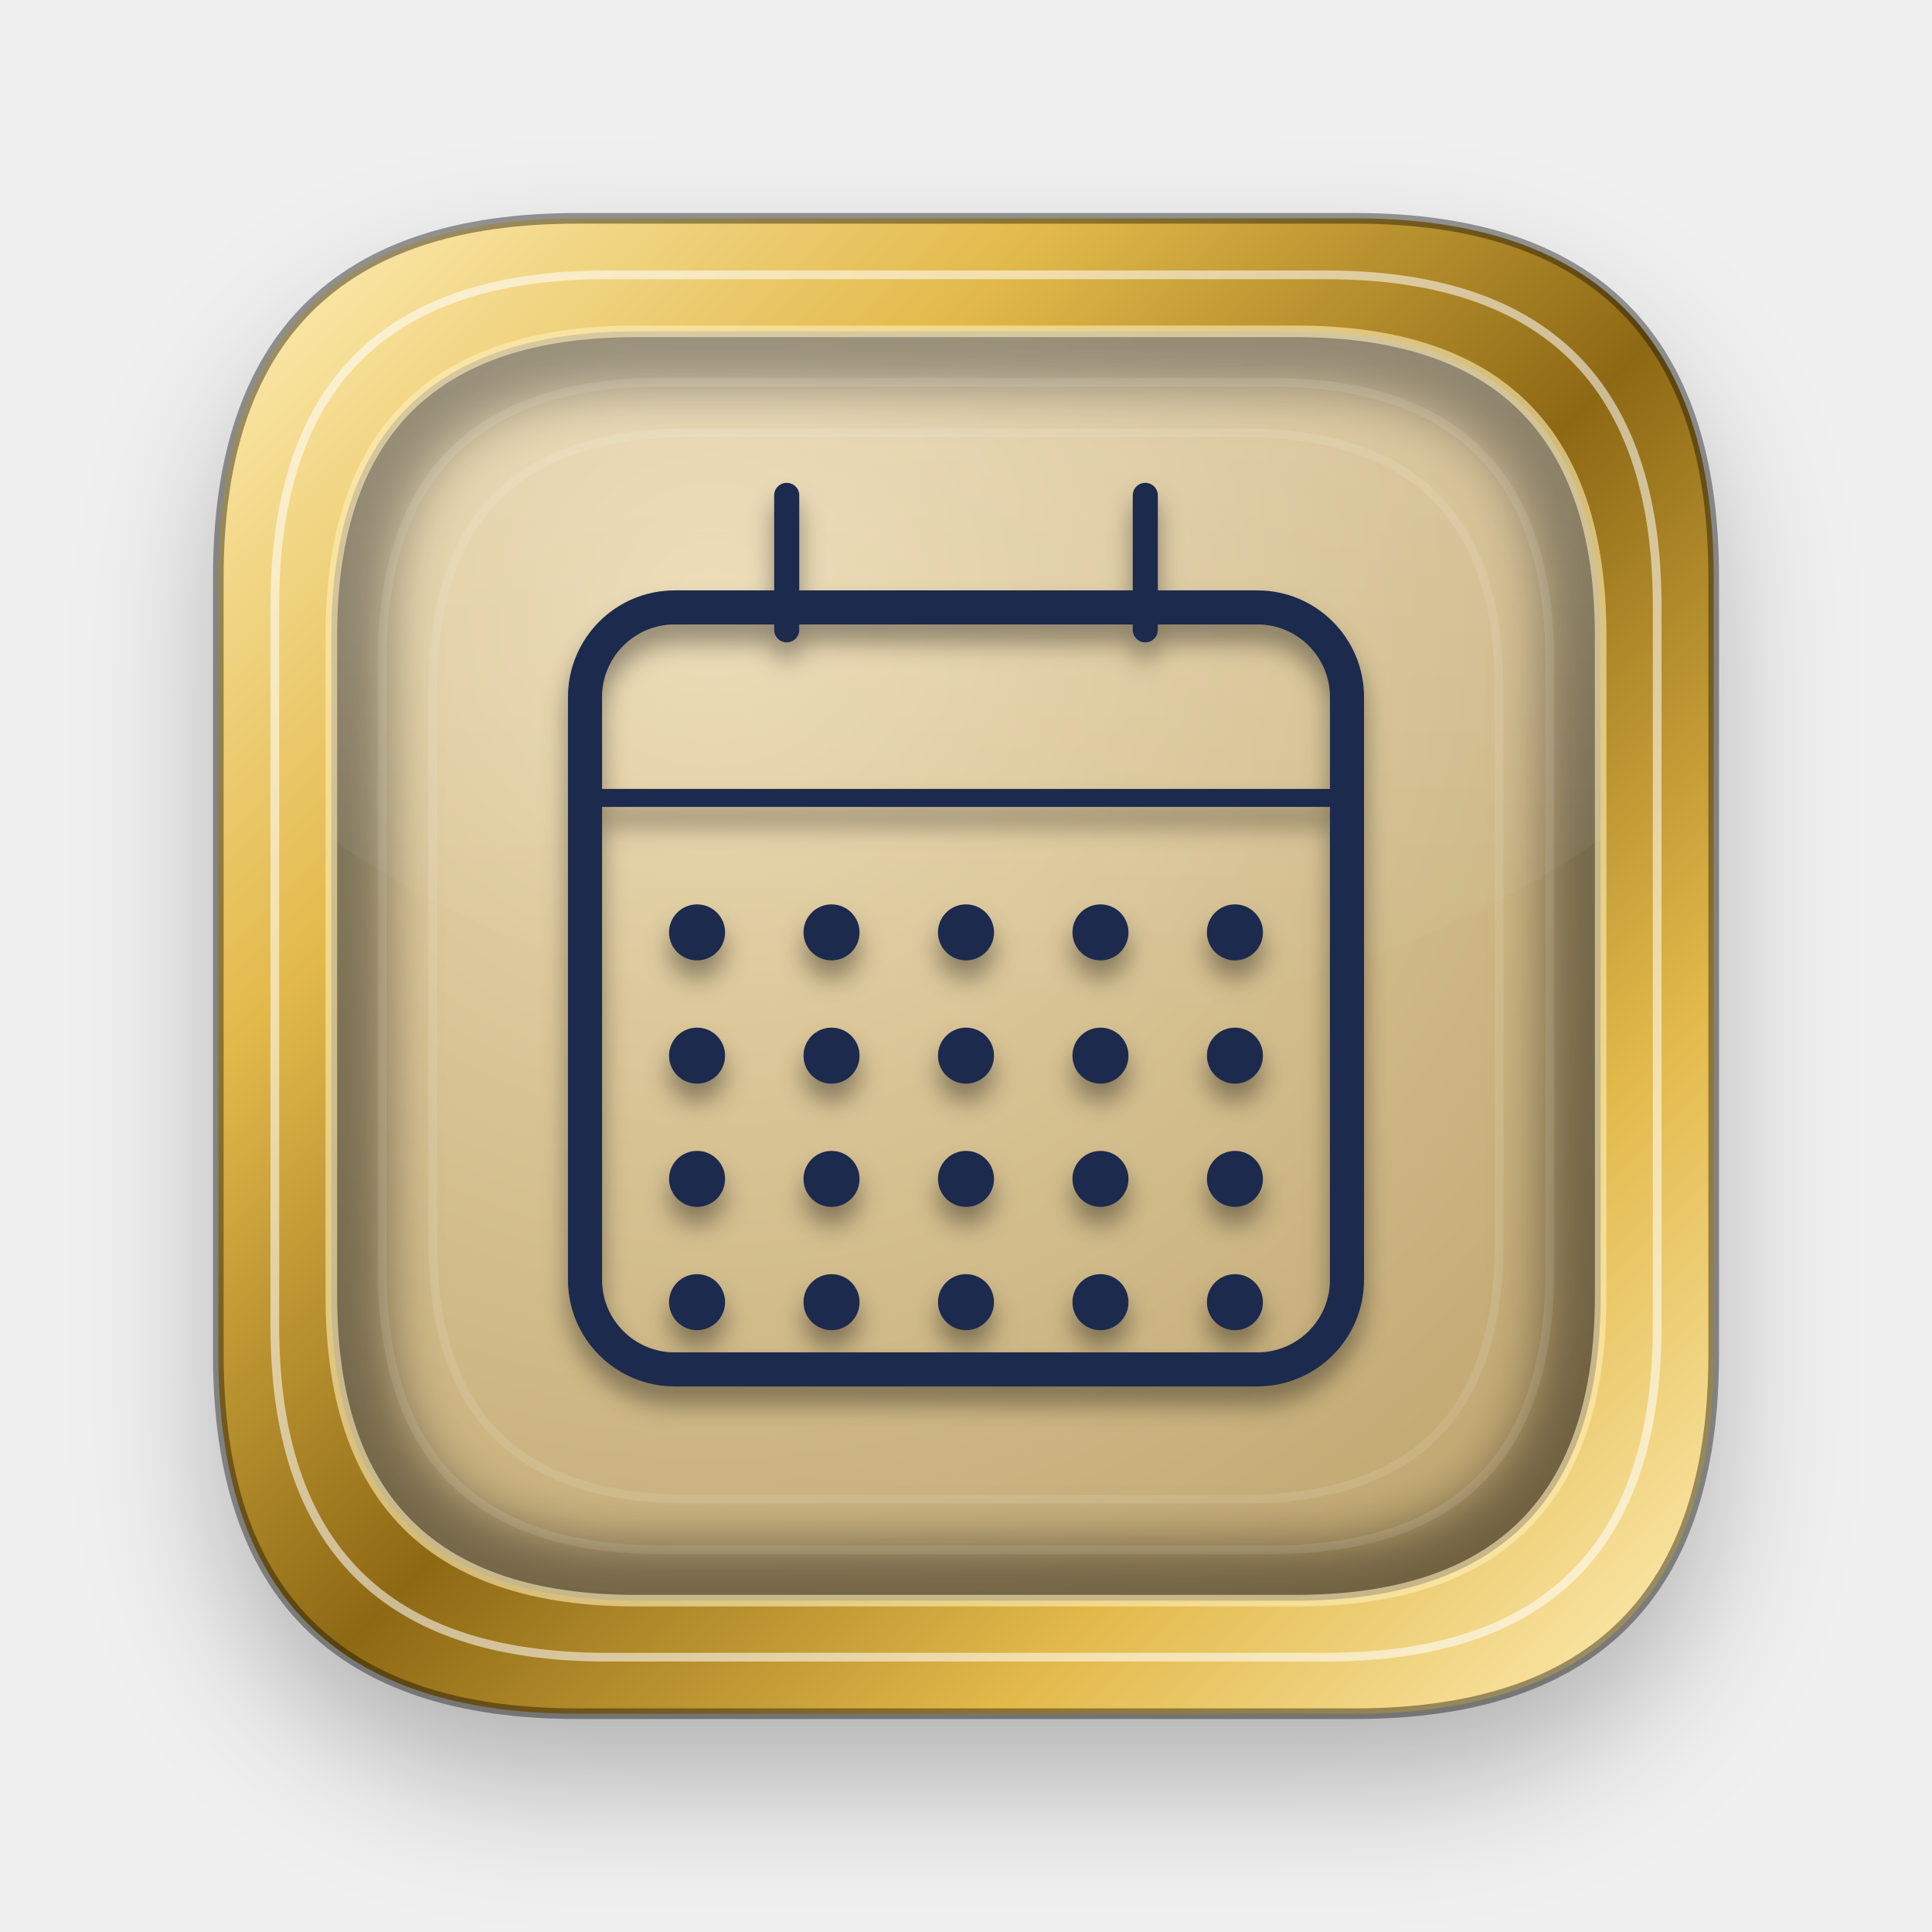
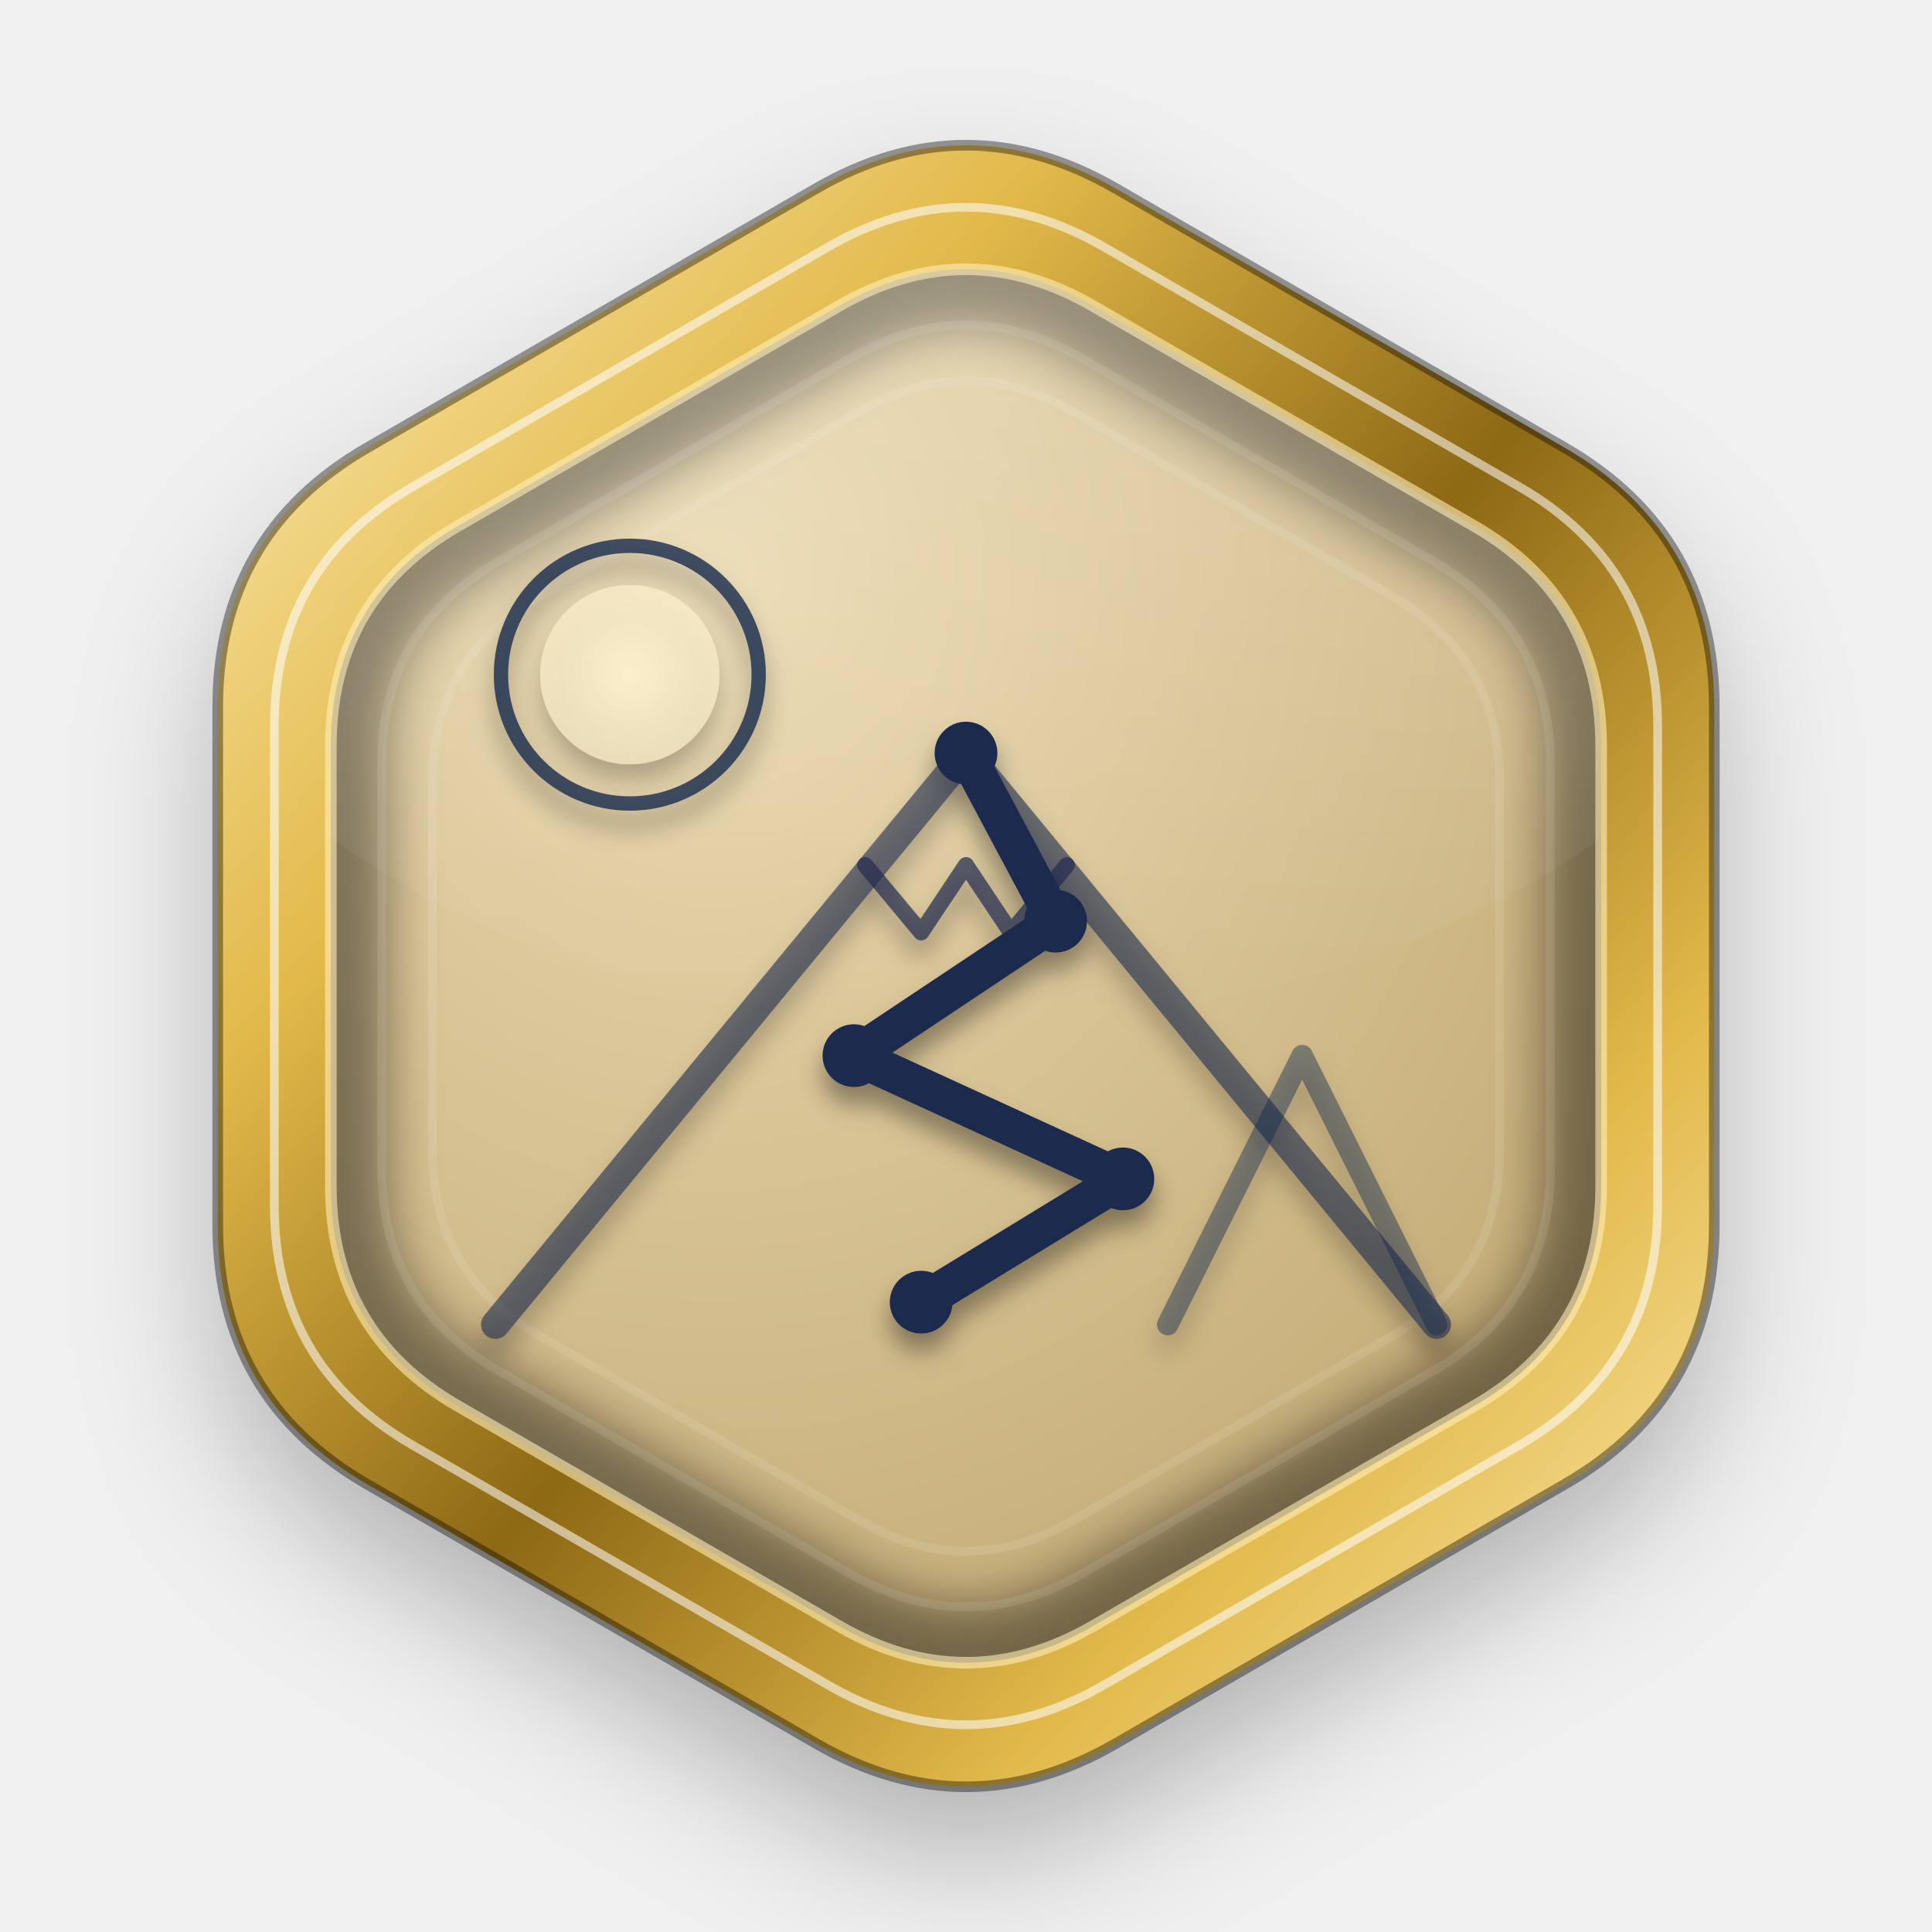
<svg xmlns="http://www.w3.org/2000/svg" viewBox="-100 -100 200 200" width="400" height="400">
  <defs>
    <filter id="blur8" x="-30%" y="-30%" width="160%" height="160%">
      <feGaussianBlur stdDeviation="7" />
    </filter>
    <filter id="blur3" x="-30%" y="-30%" width="160%" height="160%">
      <feGaussianBlur stdDeviation="2.6" />
    </filter>
    <filter id="emb" x="-20%" y="-20%" width="140%" height="140%">
      <feDropShadow dx="0" dy="1.6" stdDeviation="1.1" flood-color="#000" flood-opacity=".38" />
    </filter>
  </defs>
  <style>.mb38 .nf{fill:none} .mb38 .sf{fill:#1F2B4E;fill-opacity:.17} .mb38 .fl{fill:#1F2B4E;stroke:none} .mb38 .gl{fill:url(#b38g);stroke:none}</style>
  <defs>
    <radialGradient id="b38h" cx=".5" cy=".5" r=".5">
      <stop offset=".6" stop-color="#F3D58A" stop-opacity="0" />
      <stop offset=".82" stop-color="#F3D58A" stop-opacity=".95" />
      <stop offset="1" stop-color="#F3D58A" stop-opacity="0" />
    </radialGradient>
    <linearGradient id="b38r" x1="0" y1="0" x2="1" y2="1">
      <stop offset="0" stop-color="#FFEFB8" />
      <stop offset=".28" stop-color="#E2B94A" />
      <stop offset=".52" stop-color="#8E6914" />
      <stop offset=".76" stop-color="#E2B94A" />
      <stop offset="1" stop-color="#FFEFB8" />
    </linearGradient>
    <radialGradient id="b38p" cx=".3" cy=".22" r="1.15">
      <stop offset="0" stop-color="#EAD9B0" />
      <stop offset="1" stop-color="#B79C63" />
    </radialGradient>
    <radialGradient id="b38g" cx=".5" cy=".5" r=".5">
      <stop offset="0" stop-color="#FFF3CF" stop-opacity=".95" />
      <stop offset="1" stop-color="#FFF3CF" stop-opacity=".55" />
    </radialGradient>
    <linearGradient id="b38s" x1="0" y1="0" x2="0" y2="1">
      <stop offset="0" stop-color="#fff" stop-opacity=".34" />
      <stop offset="1" stop-color="#fff" stop-opacity="0" />
    </linearGradient>
    <clipPath id="b38c">
-       <path d="M-65.7,-34.16Q-65.7,-65.7 -34.16,-65.7L34.16,-65.7Q65.7,-65.7 65.7,-34.16L65.7,34.16Q65.7,65.7 34.16,65.7L-34.16,65.7Q-65.7,65.7 -65.7,34.16Z" />
+       <path d="M-13.15,-68.33Q0,-75.92 13.15,-68.33L52.6,-45.55Q65.75,-37.96 65.75,-22.78L65.75,22.78Q65.75,37.96 52.6,45.55L13.15,68.33Q0,75.92 -13.15,68.33L-52.6,45.55Q-65.75,37.96 -65.75,22.78L-65.75,-22.78Q-65.75,-37.96 -52.6,-45.55Z" />
    </clipPath>
  </defs>
-   <path d="M-77.4,-40.25Q-77.4,-77.4 -40.25,-77.4L40.25,-77.4Q77.4,-77.4 77.4,-40.25L77.4,40.25Q77.4,77.4 40.25,77.4L-40.25,77.4Q-77.4,77.4 -77.4,40.25Z" transform="translate(0 7)" fill="#000" opacity=".26" filter="url(#blur8)" />
-   <path d="M-77.4,-40.25Q-77.4,-77.4 -40.25,-77.4L40.25,-77.4Q77.4,-77.4 77.4,-40.25L77.4,40.25Q77.4,77.4 40.25,77.4L-40.25,77.4Q-77.4,77.4 -77.4,40.25Z" fill="url(#b38r)" />
-   <path d="M-77.4,-40.25Q-77.4,-77.4 -40.25,-77.4L40.25,-77.4Q77.4,-77.4 77.4,-40.25L77.4,40.25Q77.4,77.4 40.25,77.4L-40.25,77.4Q-77.4,77.4 -77.4,40.25Z" fill="none" stroke="#000" stroke-opacity=".38" stroke-width="1.1" />
-   <path d="M-71.55,-37.21Q-71.55,-71.55 -37.21,-71.55L37.21,-71.55Q71.55,-71.55 71.55,-37.21L71.55,37.21Q71.55,71.55 37.21,71.55L-37.21,71.55Q-71.55,71.55 -71.55,37.21Z" fill="none" stroke="#fff" stroke-opacity=".55" stroke-width=".9" />
-   <path d="M-65.7,-34.16Q-65.7,-65.7 -34.16,-65.7L34.16,-65.7Q65.7,-65.7 65.7,-34.16L65.7,34.16Q65.7,65.7 34.16,65.7L-34.16,65.7Q-65.7,65.7 -65.7,34.16Z" fill="url(#b38p)" />
+   <path d="M-15.49,-80.5Q0,-89.44 15.49,-80.5L61.97,-53.66Q77.46,-44.72 77.46,-26.83L77.46,26.83Q77.46,44.72 61.97,53.66L15.49,80.5Q0,89.44 -15.49,80.5L-61.97,53.66Q-77.46,44.72 -77.46,26.83L-77.46,-26.83Q-77.46,-44.72 -61.97,-53.66Z" transform="translate(0 7)" fill="#000" opacity=".26" filter="url(#blur8)" />
+   <path d="M-15.49,-80.5Q0,-89.44 15.49,-80.5L61.97,-53.66Q77.46,-44.72 77.46,-26.83L77.46,26.83Q77.46,44.72 61.97,53.66L15.49,80.5Q0,89.44 -15.49,80.5L-61.97,53.66Q-77.46,44.72 -77.46,26.83L-77.46,-26.83Q-77.46,-44.72 -61.97,-53.66Z" fill="url(#b38r)" />
+   <path d="M-15.49,-80.5Q0,-89.44 15.49,-80.5L61.97,-53.66Q77.46,-44.72 77.46,-26.83L77.46,26.83Q77.46,44.72 61.97,53.66L15.49,80.5Q0,89.44 -15.49,80.5L-61.97,53.66Q-77.46,44.72 -77.46,26.83L-77.46,-26.83Q-77.46,-44.72 -61.97,-53.66Z" fill="none" stroke="#000" stroke-opacity=".38" stroke-width="1.1" />
+   <path d="M-14.32,-74.41Q0,-82.68 14.32,-74.41L57.28,-49.61Q71.6,-41.34 71.6,-24.8L71.6,24.8Q71.6,41.34 57.28,49.61L14.32,74.41Q0,82.68 -14.32,74.41L-57.28,49.61Q-71.6,41.34 -71.6,24.8L-71.6,-24.8Q-71.6,-41.34 -57.28,-49.61Z" fill="none" stroke="#fff" stroke-opacity=".55" stroke-width=".9" />
+   <path d="M-13.15,-68.33Q0,-75.92 13.15,-68.33L52.6,-45.55Q65.75,-37.96 65.75,-22.78L65.75,22.78Q65.75,37.96 52.6,45.55L13.15,68.33Q0,75.92 -13.15,68.33L-52.6,45.55Q-65.75,37.96 -65.75,22.78L-65.75,-22.78Q-65.75,-37.96 -52.6,-45.55Z" fill="url(#b38p)" />
  <g clip-path="url(#b38c)">
-     <path d="M-65.7,-34.16Q-65.7,-65.7 -34.16,-65.7L34.16,-65.7Q65.7,-65.7 65.7,-34.16L65.7,34.16Q65.7,65.7 34.16,65.7L-34.16,65.7Q-65.7,65.7 -65.7,34.16Z" fill="none" stroke="#000" stroke-opacity=".42" stroke-width="12" filter="url(#blur3)" />
-     <path d="M-60.44,-31.43Q-60.44,-60.44 -31.43,-60.44L31.43,-60.44Q60.44,-60.44 60.44,-31.43L60.44,31.43Q60.44,60.44 31.43,60.44L-31.43,60.44Q-60.44,60.44 -60.44,31.43Z" fill="none" stroke="#fff" stroke-opacity=".10" stroke-width=".9" />
-     <path d="M-55.19,-28.7Q-55.19,-55.19 -28.7,-55.19L28.7,-55.19Q55.19,-55.19 55.19,-28.7L55.19,28.7Q55.19,55.19 28.7,55.19L-28.7,55.19Q-55.19,55.19 -55.19,28.7Z" fill="none" stroke="#fff" stroke-opacity=".10" stroke-width=".9" />
+     <path d="M-13.15,-68.33Q0,-75.92 13.15,-68.33L52.6,-45.55Q65.75,-37.96 65.75,-22.78L65.75,22.78Q65.75,37.96 52.6,45.55L13.15,68.33Q0,75.92 -13.15,68.33L-52.6,45.55Q-65.75,37.96 -65.75,22.78L-65.75,-22.78Q-65.75,-37.96 -52.6,-45.55Z" fill="none" stroke="#000" stroke-opacity=".42" stroke-width="12" filter="url(#blur3)" />
+     <path d="M-12.1,-62.86Q0,-69.85 12.1,-62.86L48.39,-41.91Q60.49,-34.92 60.49,-20.95L60.49,20.95Q60.49,34.92 48.39,41.91L12.1,62.86Q0,69.85 -12.1,62.86L-48.39,41.91Q-60.49,34.92 -60.49,20.95L-60.49,-20.95Q-60.49,-34.92 -48.39,-41.91Z" fill="none" stroke="#fff" stroke-opacity=".10" stroke-width=".9" />
+     <path d="M-11.05,-57.4Q0,-63.77 11.05,-57.4L44.18,-38.26Q55.23,-31.89 55.23,-19.13L55.23,19.13Q55.23,31.89 44.18,38.26L11.05,57.4Q0,63.77 -11.05,57.4L-44.18,38.26Q-55.23,31.89 -55.23,19.13L-55.23,-19.13Q-55.23,-31.89 -44.18,-38.26Z" fill="none" stroke="#fff" stroke-opacity=".10" stroke-width=".9" />
    <ellipse cx="0" cy="-58" rx="92" ry="64" fill="url(#b38s)" />
  </g>
-   <path d="M-65.7,-34.16Q-65.7,-65.7 -34.16,-65.7L34.16,-65.7Q65.7,-65.7 65.7,-34.16L65.7,34.16Q65.7,65.7 34.16,65.7L-34.16,65.7Q-65.7,65.7 -65.7,34.16Z" fill="none" stroke="#FFEFB8" stroke-opacity=".6" stroke-width="1.2" />
+   <path d="M-13.15,-68.33Q0,-75.92 13.15,-68.33L52.6,-45.55Q65.75,-37.96 65.75,-22.78L65.75,22.78Q65.75,37.96 52.6,45.55L13.15,68.33Q0,75.92 -13.15,68.33L-52.6,45.55Q-65.75,37.96 -65.75,22.78L-65.75,-22.78Q-65.75,-37.96 -52.6,-45.55Z" fill="none" stroke="#FFEFB8" stroke-opacity=".6" stroke-width="1.2" />
  <g filter="url(#emb)" fill="none" stroke="#1F2B4E" stroke-linecap="round" stroke-linejoin="round" class="mb38" transform="scale(1.16)">
-     <rect x="-34" y="-32" width="68" height="68" rx="8" class="nf" stroke-width="3.04" opacity="1" />
-     <line x1="-34" y1="-15" x2="34" y2="-15" stroke-width="1.6" opacity="1" />
-     <line x1="-16" y1="-42" x2="-16" y2="-30" stroke-width="2.24" opacity="1" />
-     <line x1="16" y1="-42" x2="16" y2="-30" stroke-width="2.24" opacity="1" />
-     <circle cx="-24" cy="-3" r="2.5" class="fl" stroke="none" opacity="1" />
-     <circle cx="-12" cy="-3" r="2.5" class="fl" stroke="none" opacity="1" />
-     <circle cx="0" cy="-3" r="2.5" class="fl" stroke="none" opacity="1" />
-     <circle cx="12" cy="-3" r="2.5" class="fl" stroke="none" opacity="1" />
-     <circle cx="24" cy="-3" r="2.5" class="fl" stroke="none" opacity="1" />
-     <circle cx="-24" cy="8" r="2.5" class="fl" stroke="none" opacity="1" />
-     <circle cx="-12" cy="8" r="2.5" class="fl" stroke="none" opacity="1" />
-     <circle cx="0" cy="8" r="2.5" class="fl" stroke="none" opacity="1" />
-     <circle cx="12" cy="8" r="2.5" class="fl" stroke="none" opacity="1" />
-     <circle cx="24" cy="8" r="2.5" class="fl" stroke="none" opacity="1" />
-     <circle cx="-24" cy="19" r="2.5" class="fl" stroke="none" opacity="1" />
-     <circle cx="-12" cy="19" r="2.5" class="fl" stroke="none" opacity="1" />
-     <circle cx="0" cy="19" r="2.5" class="fl" stroke="none" opacity="1" />
-     <circle cx="12" cy="19" r="2.5" class="fl" stroke="none" opacity="1" />
-     <circle cx="24" cy="19" r="2.5" class="fl" stroke="none" opacity="1" />
-     <circle cx="-24" cy="30" r="2.5" class="fl" stroke="none" opacity="1" />
-     <circle cx="-12" cy="30" r="2.5" class="fl" stroke="none" opacity="1" />
-     <circle cx="0" cy="30" r="2.5" class="fl" stroke="none" opacity="1" />
-     <circle cx="12" cy="30" r="2.5" class="fl" stroke="none" opacity="1" />
-     <circle cx="24" cy="30" r="2.5" class="fl" stroke="none" opacity="1" />
+     <polyline points="-42,32 0,-19 42,32" class="nf" stroke-width="2.56" opacity="0.6" />
+     <polyline points="18,32 30,8 42,32" class="nf" stroke-width="1.92" opacity="0.45" />
+     <polyline points="-9,-9 -4,-3 0,-9 4,-3 9,-9" class="nf" stroke-width="1.44" opacity="0.7" />
+     <polyline points="-4,30 14,19 -10,8 8,-4 0,-19" class="nf" stroke-width="3.36" opacity="1" />
+     <circle cx="-4" cy="30" r="2.8" class="fl" stroke="none" opacity="1" />
+     <circle cx="14" cy="19" r="2.8" class="fl" stroke="none" opacity="1" />
+     <circle cx="-10" cy="8" r="2.8" class="fl" stroke="none" opacity="1" />
+     <circle cx="8" cy="-4" r="2.8" class="fl" stroke="none" opacity="1" />
+     <circle cx="0" cy="-19" r="2.8" class="fl" stroke="none" opacity="1" />
+     <circle cx="-30" cy="-26" r="8" class="gl" stroke="none" opacity="1" />
+     <circle cx="-30" cy="-26" r="11.5" fill="none" stroke-width="1.28" opacity="0.8" />
  </g>
</svg>
